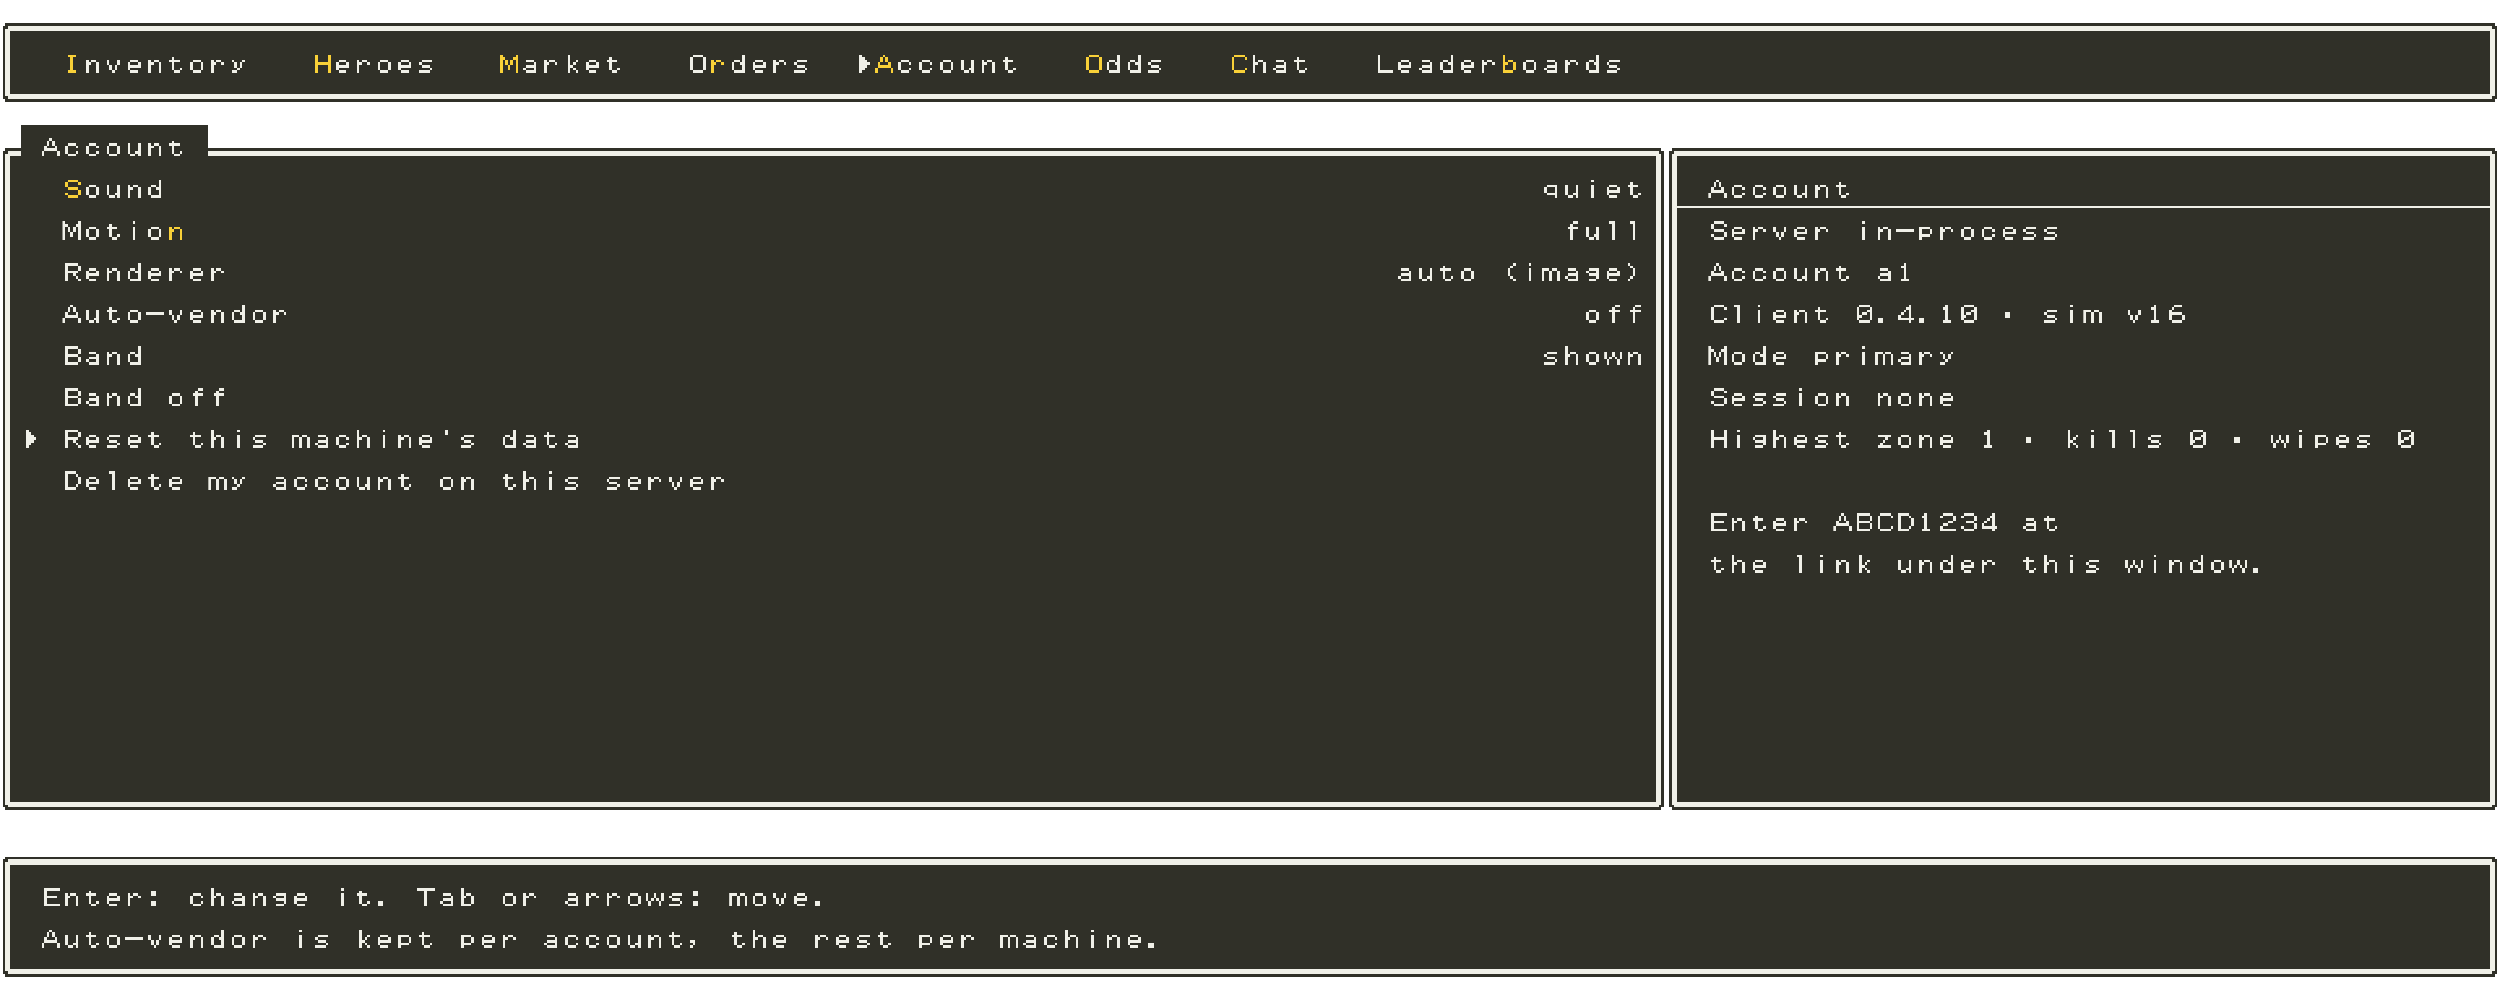
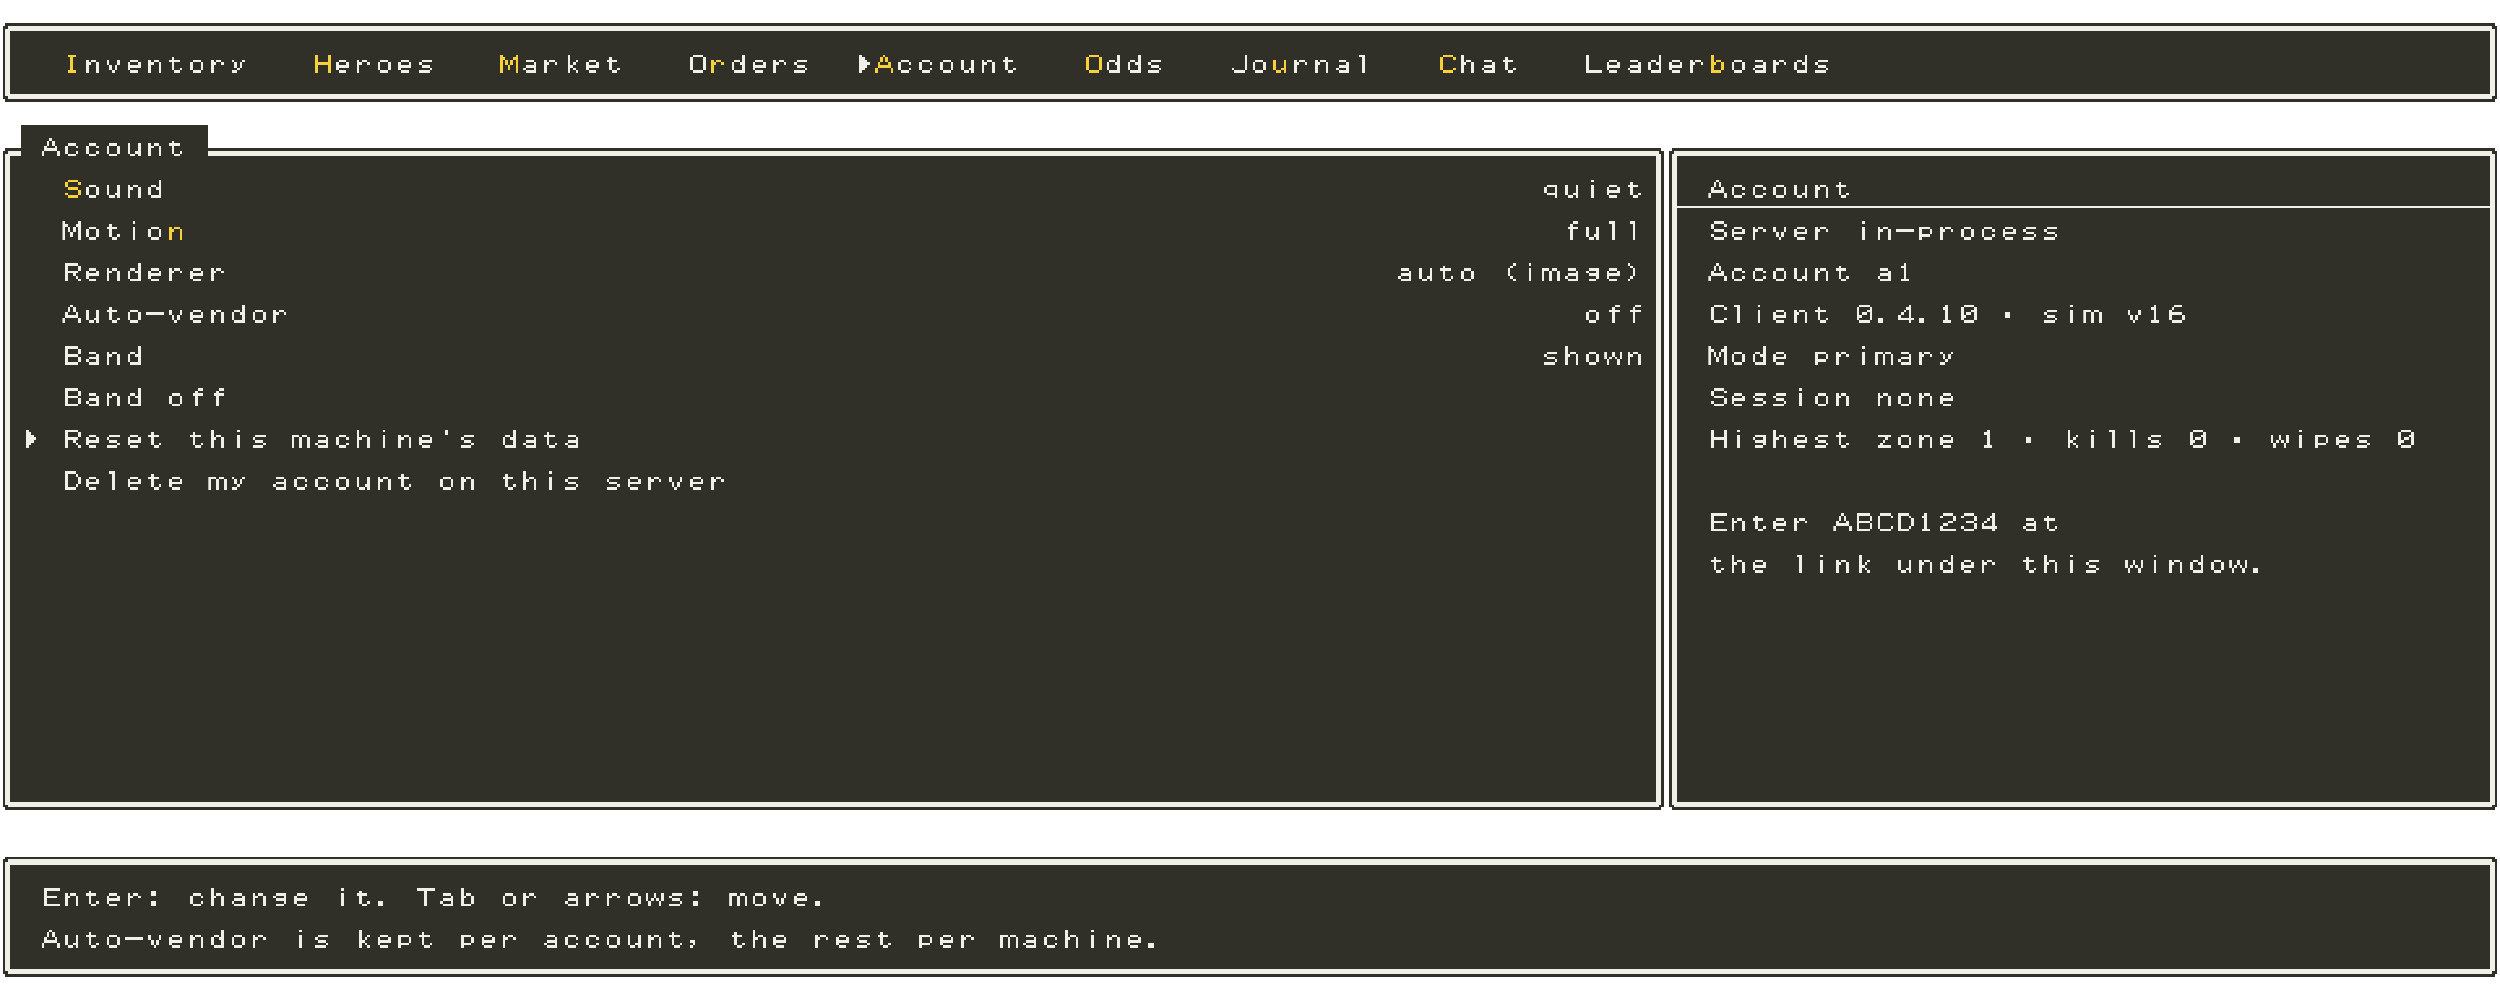
<svg xmlns="http://www.w3.org/2000/svg" viewBox="0 0 960 384" width="960" height="384" shape-rendering="crispEdges">
  <defs>
    <symbol id="g0">
      <path d="M2 5h3v1h-3zM3 6h1v1h-1zM3 7h1v1h-1zM3 8h1v1h-1zM3 9h1v1h-1zM3 10h1v1h-1zM2 11h3v1h-3z" />
    </symbol>
    <symbol id="g1">
      <path d="M1 7h1v1h-1zM3 7h2v1h-2zM1 8h2v1h-2zM5 8h1v1h-1zM1 9h1v1h-1zM5 9h1v1h-1zM1 10h1v1h-1zM5 10h1v1h-1zM1 11h1v1h-1zM5 11h1v1h-1z" />
    </symbol>
    <symbol id="g2">
      <path d="M1 7h1v1h-1zM5 7h1v1h-1zM1 8h1v1h-1zM5 8h1v1h-1zM2 9h1v1h-1zM4 9h1v1h-1zM2 10h1v1h-1zM4 10h1v1h-1zM3 11h1v1h-1z" />
    </symbol>
    <symbol id="g3">
      <path d="M2 7h3v1h-3zM1 8h1v1h-1zM5 8h1v1h-1zM1 9h5v1h-5zM1 10h1v1h-1zM2 11h3v1h-3z" />
    </symbol>
    <symbol id="g4">
      <path d="M2 6h1v1h-1zM1 7h4v1h-4zM2 8h1v1h-1zM2 9h1v1h-1zM2 10h1v1h-1zM5 10h1v1h-1zM3 11h2v1h-2z" />
    </symbol>
    <symbol id="g5">
      <path d="M2 7h3v1h-3zM1 8h1v1h-1zM5 8h1v1h-1zM1 9h1v1h-1zM5 9h1v1h-1zM1 10h1v1h-1zM5 10h1v1h-1zM2 11h3v1h-3z" />
    </symbol>
    <symbol id="g6">
      <path d="M1 7h1v1h-1zM3 7h2v1h-2zM1 8h2v1h-2zM5 8h1v1h-1zM1 9h1v1h-1zM1 10h1v1h-1zM1 11h1v1h-1z" />
    </symbol>
    <symbol id="g7">
      <path d="M1 7h1v1h-1zM5 7h1v1h-1zM2 8h1v1h-1zM4 8h1v1h-1zM2 9h1v1h-1zM4 9h1v1h-1zM3 10h1v1h-1zM1 11h2v1h-2z" />
    </symbol>
    <symbol id="g8">
      <path d="M1 5h1v1h-1zM6 5h1v1h-1zM1 6h1v1h-1zM6 6h1v1h-1zM1 7h1v1h-1zM6 7h1v1h-1zM1 8h6v1h-6zM1 9h1v1h-1zM6 9h1v1h-1zM1 10h1v1h-1zM6 10h1v1h-1zM1 11h1v1h-1zM6 11h1v1h-1z" />
    </symbol>
    <symbol id="g9">
      <path d="M2 7h4v1h-4zM1 8h1v1h-1zM2 9h3v1h-3zM5 10h1v1h-1zM1 11h4v1h-4z" />
    </symbol>
    <symbol id="g10">
      <path d="M0 5h1v1h-1zM6 5h1v1h-1zM0 6h2v1h-2zM5 6h2v1h-2zM0 7h1v1h-1zM2 7h1v1h-1zM4 7h1v1h-1zM6 7h1v1h-1zM0 8h1v1h-1zM2 8h1v1h-1zM4 8h1v1h-1zM6 8h1v1h-1zM0 9h1v1h-1zM3 9h1v1h-1zM6 9h1v1h-1zM0 10h1v1h-1zM3 10h1v1h-1zM6 10h1v1h-1zM0 11h1v1h-1zM6 11h1v1h-1z" />
    </symbol>
    <symbol id="g11">
      <path d="M2 7h3v1h-3zM5 8h1v1h-1zM2 9h4v1h-4zM1 10h1v1h-1zM5 10h1v1h-1zM2 11h4v1h-4z" />
    </symbol>
    <symbol id="g12">
      <path d="M2 5h1v1h-1zM2 6h1v1h-1zM2 7h1v1h-1zM5 7h1v1h-1zM2 8h1v1h-1zM4 8h1v1h-1zM2 9h2v1h-2zM2 10h1v1h-1zM4 10h1v1h-1zM2 11h1v1h-1zM5 11h1v1h-1z" />
    </symbol>
    <symbol id="g13">
      <path d="M2 5h4v1h-4zM1 6h1v1h-1zM6 6h1v1h-1zM1 7h1v1h-1zM6 7h1v1h-1zM1 8h1v1h-1zM6 8h1v1h-1zM1 9h1v1h-1zM6 9h1v1h-1zM1 10h1v1h-1zM6 10h1v1h-1zM2 11h4v1h-4z" />
    </symbol>
    <symbol id="g14">
      <path d="M5 5h1v1h-1zM5 6h1v1h-1zM2 7h2v1h-2zM5 7h1v1h-1zM1 8h1v1h-1zM4 8h2v1h-2zM1 9h1v1h-1zM5 9h1v1h-1zM1 10h1v1h-1zM5 10h1v1h-1zM2 11h4v1h-4z" />
    </symbol>
    <symbol id="g15">
      <path d="M2 5h1v1h-1zM2 6h2v1h-2zM2 7h3v1h-3zM2 8h4v1h-4zM2 9h3v1h-3zM2 10h2v1h-2zM2 11h1v1h-1z" />
    </symbol>
    <symbol id="g16">
      <path d="M3 5h1v1h-1zM2 6h1v1h-1zM4 6h1v1h-1zM2 7h1v1h-1zM4 7h1v1h-1zM1 8h1v1h-1zM5 8h1v1h-1zM1 9h5v1h-5zM0 10h1v1h-1zM6 10h1v1h-1zM0 11h1v1h-1zM6 11h1v1h-1z" />
    </symbol>
    <symbol id="g17">
      <path d="M2 7h3v1h-3zM1 8h1v1h-1zM5 8h1v1h-1zM1 9h1v1h-1zM1 10h1v1h-1zM5 10h1v1h-1zM2 11h3v1h-3z" />
    </symbol>
    <symbol id="g18">
      <path d="M1 7h1v1h-1zM5 7h1v1h-1zM1 8h1v1h-1zM5 8h1v1h-1zM1 9h1v1h-1zM5 9h1v1h-1zM1 10h1v1h-1zM4 10h2v1h-2zM2 11h2v1h-2zM5 11h1v1h-1z" />
    </symbol>
    <symbol id="g19">
+       <path d="M6 5h1v1h-1zM6 6h1v1h-1zM6 7h1v1h-1zM6 8h1v1h-1zM6 9h1v1h-1zM1 10h1v1h-1zM6 10h1v1h-1zM2 11h4v1h-4z" />
+     </symbol>
+     <symbol id="g20">
+       <path d="M2 5h2v1h-2zM3 6h1v1h-1zM3 7h1v1h-1zM3 8h1v1h-1zM3 9h1v1h-1zM3 10h1v1h-1zM3 11h1v1h-1z" />
+     </symbol>
+     <symbol id="g21">
      <path d="M2 5h4v1h-4zM1 6h1v1h-1zM6 6h1v1h-1zM1 7h1v1h-1zM1 8h1v1h-1zM1 9h1v1h-1zM1 10h1v1h-1zM6 10h1v1h-1zM2 11h4v1h-4z" />
    </symbol>
-     <symbol id="g20">
+     <symbol id="g22">
      <path d="M1 5h1v1h-1zM1 6h1v1h-1zM1 7h1v1h-1zM3 7h2v1h-2zM1 8h2v1h-2zM5 8h1v1h-1zM1 9h1v1h-1zM5 9h1v1h-1zM1 10h1v1h-1zM5 10h1v1h-1zM1 11h1v1h-1zM5 11h1v1h-1z" />
    </symbol>
-     <symbol id="g21">
+     <symbol id="g23">
      <path d="M1 5h1v1h-1zM1 6h1v1h-1zM1 7h1v1h-1zM1 8h1v1h-1zM1 9h1v1h-1zM1 10h1v1h-1zM1 11h6v1h-6z" />
    </symbol>
-     <symbol id="g22">
+     <symbol id="g24">
      <path d="M1 5h1v1h-1zM1 6h1v1h-1zM1 7h1v1h-1zM3 7h2v1h-2zM1 8h2v1h-2zM5 8h1v1h-1zM1 9h1v1h-1zM5 9h1v1h-1zM1 10h1v1h-1zM5 10h1v1h-1zM1 11h4v1h-4z" />
    </symbol>
-     <symbol id="g23">
+     <symbol id="g25">
      <path d="M2 5h4v1h-4zM1 6h1v1h-1zM6 6h1v1h-1zM1 7h1v1h-1zM2 8h4v1h-4zM6 9h1v1h-1zM1 10h1v1h-1zM6 10h1v1h-1zM2 11h4v1h-4z" />
    </symbol>
-     <symbol id="g24">
+     <symbol id="g26">
      <path d="M2 7h4v1h-4zM1 8h1v1h-1zM5 8h1v1h-1zM1 9h1v1h-1zM5 9h1v1h-1zM2 10h4v1h-4zM5 11h1v1h-1z" />
    </symbol>
-     <symbol id="g25">
+     <symbol id="g27">
      <path d="M3 5h1v1h-1zM3 7h1v1h-1zM3 8h1v1h-1zM3 9h1v1h-1zM3 10h1v1h-1zM3 11h1v1h-1z" />
    </symbol>
-     <symbol id="g26">
+     <symbol id="g28">
      <path d="M4 5h2v1h-2zM3 6h1v1h-1zM2 7h4v1h-4zM3 8h1v1h-1zM3 9h1v1h-1zM3 10h1v1h-1zM3 11h1v1h-1z" />
    </symbol>
-     <symbol id="g27">
-       <path d="M2 5h2v1h-2zM3 6h1v1h-1zM3 7h1v1h-1zM3 8h1v1h-1zM3 9h1v1h-1zM3 10h1v1h-1zM3 11h1v1h-1z" />
-     </symbol>
-     <symbol id="g28">
+     <symbol id="g29">
      <path d="M1 5h5v1h-5zM1 6h1v1h-1zM6 6h1v1h-1zM1 7h1v1h-1zM6 7h1v1h-1zM1 8h5v1h-5zM1 9h1v1h-1zM4 9h1v1h-1zM1 10h1v1h-1zM5 10h1v1h-1zM1 11h1v1h-1zM6 11h1v1h-1z" />
    </symbol>
-     <symbol id="g29">
+     <symbol id="g30">
      <path d="M5 5h1v1h-1zM4 6h1v1h-1zM3 7h1v1h-1zM3 8h1v1h-1zM3 9h1v1h-1zM4 10h1v1h-1zM5 11h1v1h-1z" />
    </symbol>
-     <symbol id="g30">
+     <symbol id="g31">
      <path d="M0 7h3v1h-3zM4 7h2v1h-2zM0 8h1v1h-1zM3 8h1v1h-1zM6 8h1v1h-1zM0 9h1v1h-1zM3 9h1v1h-1zM6 9h1v1h-1zM0 10h1v1h-1zM3 10h1v1h-1zM6 10h1v1h-1zM0 11h1v1h-1zM3 11h1v1h-1zM6 11h1v1h-1z" />
    </symbol>
-     <symbol id="g31">
+     <symbol id="g32">
      <path d="M2 7h4v1h-4zM1 8h1v1h-1zM5 8h1v1h-1zM2 9h4v1h-4zM5 10h1v1h-1zM2 11h3v1h-3z" />
    </symbol>
-     <symbol id="g32">
+     <symbol id="g33">
      <path d="M1 5h1v1h-1zM2 6h1v1h-1zM3 7h1v1h-1zM3 8h1v1h-1zM3 9h1v1h-1zM2 10h1v1h-1zM1 11h1v1h-1z" />
    </symbol>
-     <symbol id="g33">
+     <symbol id="g34">
      <path d="M0 8h7v1h-7z" />
    </symbol>
-     <symbol id="g34">
+     <symbol id="g35">
      <path d="M1 5h5v1h-5zM1 6h1v1h-1zM6 6h1v1h-1zM1 7h1v1h-1zM6 7h1v1h-1zM1 8h5v1h-5zM1 9h1v1h-1zM6 9h1v1h-1zM1 10h1v1h-1zM6 10h1v1h-1zM1 11h5v1h-5z" />
    </symbol>
-     <symbol id="g35">
+     <symbol id="g36">
      <path d="M0 7h1v1h-1zM3 7h1v1h-1zM6 7h1v1h-1zM0 8h1v1h-1zM3 8h1v1h-1zM6 8h1v1h-1zM0 9h1v1h-1zM2 9h1v1h-1zM4 9h1v1h-1zM6 9h1v1h-1zM1 10h1v1h-1zM5 10h1v1h-1zM1 11h1v1h-1zM5 11h1v1h-1z" />
    </symbol>
-     <symbol id="g36">
+     <symbol id="g37">
      <path d="M3 5h1v1h-1zM3 6h1v1h-1z" />
    </symbol>
-     <symbol id="g37">
+     <symbol id="g38">
      <path d="M1 5h4v1h-4zM1 6h1v1h-1zM5 6h1v1h-1zM1 7h1v1h-1zM6 7h1v1h-1zM1 8h1v1h-1zM6 8h1v1h-1zM1 9h1v1h-1zM6 9h1v1h-1zM1 10h1v1h-1zM5 10h1v1h-1zM1 11h4v1h-4z" />
    </symbol>
-     <symbol id="g38">
+     <symbol id="g39">
      <path d="M1 7h4v1h-4zM1 8h1v1h-1zM5 8h1v1h-1zM1 9h1v1h-1zM5 9h1v1h-1zM1 10h4v1h-4zM1 11h1v1h-1z" />
    </symbol>
-     <symbol id="g39">
+     <symbol id="g40">
      <path d="M3 5h1v1h-1zM2 6h2v1h-2zM3 7h1v1h-1zM3 8h1v1h-1zM3 9h1v1h-1zM3 10h1v1h-1zM2 11h3v1h-3z" />
    </symbol>
-     <symbol id="g40">
+     <symbol id="g41">
      <path d="M2 5h4v1h-4zM1 6h1v1h-1zM6 6h1v1h-1zM1 7h1v1h-1zM5 7h2v1h-2zM1 8h1v1h-1zM3 8h2v1h-2zM6 8h1v1h-1zM1 9h2v1h-2zM6 9h1v1h-1zM1 10h1v1h-1zM6 10h1v1h-1zM2 11h4v1h-4z" />
    </symbol>
-     <symbol id="g41">
+     <symbol id="g42">
      <path d="M1 10h2v1h-2zM1 11h2v1h-2z" />
    </symbol>
-     <symbol id="g42">
+     <symbol id="g43">
      <path d="M5 5h1v1h-1zM4 6h2v1h-2zM3 7h1v1h-1zM5 7h1v1h-1zM2 8h1v1h-1zM5 8h1v1h-1zM1 9h1v1h-1zM5 9h1v1h-1zM1 10h6v1h-6zM5 11h1v1h-1z" />
    </symbol>
-     <symbol id="g43">
+     <symbol id="g44">
      <path d="M2 8h2v1h-2zM2 9h2v1h-2z" />
    </symbol>
-     <symbol id="g44">
+     <symbol id="g45">
      <path d="M3 5h3v1h-3zM2 6h1v1h-1zM1 7h1v1h-1zM1 8h5v1h-5zM1 9h1v1h-1zM6 9h1v1h-1zM1 10h1v1h-1zM6 10h1v1h-1zM2 11h4v1h-4z" />
    </symbol>
-     <symbol id="g45">
+     <symbol id="g46">
      <path d="M1 7h5v1h-5zM4 8h1v1h-1zM3 9h1v1h-1zM2 10h1v1h-1zM1 11h5v1h-5z" />
    </symbol>
-     <symbol id="g46">
+     <symbol id="g47">
      <path d="M1 5h6v1h-6zM1 6h1v1h-1zM1 7h1v1h-1zM1 8h5v1h-5zM1 9h1v1h-1zM1 10h1v1h-1zM1 11h6v1h-6z" />
    </symbol>
-     <symbol id="g47">
+     <symbol id="g48">
      <path d="M2 5h4v1h-4zM1 6h1v1h-1zM6 6h1v1h-1zM6 7h1v1h-1zM4 8h2v1h-2zM2 9h2v1h-2zM1 10h1v1h-1zM1 11h6v1h-6z" />
    </symbol>
-     <symbol id="g48">
+     <symbol id="g49">
      <path d="M2 5h4v1h-4zM1 6h1v1h-1zM6 6h1v1h-1zM6 7h1v1h-1zM3 8h3v1h-3zM6 9h1v1h-1zM1 10h1v1h-1zM6 10h1v1h-1zM2 11h4v1h-4z" />
    </symbol>
-     <symbol id="g49">
+     <symbol id="g50">
      <path d="M2 6h2v1h-2zM2 7h2v1h-2zM2 10h2v1h-2zM2 11h2v1h-2z" />
    </symbol>
-     <symbol id="g50">
+     <symbol id="g51">
      <path d="M0 5h7v1h-7zM3 6h1v1h-1zM3 7h1v1h-1zM3 8h1v1h-1zM3 9h1v1h-1zM3 10h1v1h-1zM3 11h1v1h-1z" />
    </symbol>
-     <symbol id="g51">
+     <symbol id="g52">
      <path d="M1 9h2v1h-2zM2 10h1v1h-1zM1 11h1v1h-1z" />
    </symbol>
  </defs>
  <g id="w-tab">
    <path fill="#303028" d="M2 9H958V10H959V38H958V39H2V38H1V10H2Z" />
    <g fill="#f0f0e8">
      <rect x="3" y="10" width="954" height="1" />
      <rect x="2" y="11" width="956" height="1" />
      <rect x="2" y="36" width="956" height="1" />
      <rect x="3" y="37" width="954" height="1" />
      <rect x="2" y="12" width="2" height="24" />
      <rect x="956" y="12" width="2" height="24" />
    </g>
    <use href="#g15" x="328" y="16" fill="#f0f0e8" />
    <use href="#g0" x="24" y="16" fill="#f8d038" />
    <use href="#g1" x="32" y="16" fill="#f0f0e8" />
    <use href="#g2" x="40" y="16" fill="#f0f0e8" />
    <use href="#g3" x="48" y="16" fill="#f0f0e8" />
    <use href="#g1" x="56" y="16" fill="#f0f0e8" />
    <use href="#g4" x="64" y="16" fill="#f0f0e8" />
    <use href="#g5" x="72" y="16" fill="#f0f0e8" />
    <use href="#g6" x="80" y="16" fill="#f0f0e8" />
    <use href="#g7" x="88" y="16" fill="#f0f0e8" />
    <use href="#g8" x="120" y="16" fill="#f8d038" />
    <use href="#g3" x="128" y="16" fill="#f0f0e8" />
    <use href="#g6" x="136" y="16" fill="#f0f0e8" />
    <use href="#g5" x="144" y="16" fill="#f0f0e8" />
    <use href="#g3" x="152" y="16" fill="#f0f0e8" />
    <use href="#g9" x="160" y="16" fill="#f0f0e8" />
    <use href="#g10" x="192" y="16" fill="#f8d038" />
    <use href="#g11" x="200" y="16" fill="#f0f0e8" />
    <use href="#g6" x="208" y="16" fill="#f0f0e8" />
    <use href="#g12" x="216" y="16" fill="#f0f0e8" />
    <use href="#g3" x="224" y="16" fill="#f0f0e8" />
    <use href="#g4" x="232" y="16" fill="#f0f0e8" />
    <use href="#g13" x="264" y="16" fill="#f0f0e8" />
    <use href="#g6" x="272" y="16" fill="#f8d038" />
    <use href="#g14" x="280" y="16" fill="#f0f0e8" />
    <use href="#g3" x="288" y="16" fill="#f0f0e8" />
    <use href="#g6" x="296" y="16" fill="#f0f0e8" />
    <use href="#g9" x="304" y="16" fill="#f0f0e8" />
    <use href="#g16" x="336" y="16" fill="#f8d038" />
    <use href="#g17" x="344" y="16" fill="#f0f0e8" />
    <use href="#g17" x="352" y="16" fill="#f0f0e8" />
    <use href="#g5" x="360" y="16" fill="#f0f0e8" />
    <use href="#g18" x="368" y="16" fill="#f0f0e8" />
    <use href="#g1" x="376" y="16" fill="#f0f0e8" />
    <use href="#g4" x="384" y="16" fill="#f0f0e8" />
    <use href="#g13" x="416" y="16" fill="#f8d038" />
    <use href="#g14" x="424" y="16" fill="#f0f0e8" />
    <use href="#g14" x="432" y="16" fill="#f0f0e8" />
    <use href="#g9" x="440" y="16" fill="#f0f0e8" />
-     <use href="#g19" x="472" y="16" fill="#f8d038" />
-     <use href="#g20" x="480" y="16" fill="#f0f0e8" />
-     <use href="#g11" x="488" y="16" fill="#f0f0e8" />
-     <use href="#g4" x="496" y="16" fill="#f0f0e8" />
-     <use href="#g21" x="528" y="16" fill="#f0f0e8" />
-     <use href="#g3" x="536" y="16" fill="#f0f0e8" />
-     <use href="#g11" x="544" y="16" fill="#f0f0e8" />
-     <use href="#g14" x="552" y="16" fill="#f0f0e8" />
-     <use href="#g3" x="560" y="16" fill="#f0f0e8" />
-     <use href="#g6" x="568" y="16" fill="#f0f0e8" />
-     <use href="#g22" x="576" y="16" fill="#f8d038" />
-     <use href="#g5" x="584" y="16" fill="#f0f0e8" />
-     <use href="#g11" x="592" y="16" fill="#f0f0e8" />
-     <use href="#g6" x="600" y="16" fill="#f0f0e8" />
-     <use href="#g14" x="608" y="16" fill="#f0f0e8" />
-     <use href="#g9" x="616" y="16" fill="#f0f0e8" />
+     <use href="#g19" x="472" y="16" fill="#f0f0e8" />
+     <use href="#g5" x="480" y="16" fill="#f0f0e8" />
+     <use href="#g18" x="488" y="16" fill="#f8d038" />
+     <use href="#g6" x="496" y="16" fill="#f0f0e8" />
+     <use href="#g1" x="504" y="16" fill="#f0f0e8" />
+     <use href="#g11" x="512" y="16" fill="#f0f0e8" />
+     <use href="#g20" x="520" y="16" fill="#f0f0e8" />
+     <use href="#g21" x="552" y="16" fill="#f8d038" />
+     <use href="#g22" x="560" y="16" fill="#f0f0e8" />
+     <use href="#g11" x="568" y="16" fill="#f0f0e8" />
+     <use href="#g4" x="576" y="16" fill="#f0f0e8" />
+     <use href="#g23" x="608" y="16" fill="#f0f0e8" />
+     <use href="#g3" x="616" y="16" fill="#f0f0e8" />
+     <use href="#g11" x="624" y="16" fill="#f0f0e8" />
+     <use href="#g14" x="632" y="16" fill="#f0f0e8" />
+     <use href="#g3" x="640" y="16" fill="#f0f0e8" />
+     <use href="#g6" x="648" y="16" fill="#f0f0e8" />
+     <use href="#g24" x="656" y="16" fill="#f8d038" />
+     <use href="#g5" x="664" y="16" fill="#f0f0e8" />
+     <use href="#g11" x="672" y="16" fill="#f0f0e8" />
+     <use href="#g6" x="680" y="16" fill="#f0f0e8" />
+     <use href="#g14" x="688" y="16" fill="#f0f0e8" />
+     <use href="#g9" x="696" y="16" fill="#f0f0e8" />
  </g>
  <g id="w-list" transform="translate(0 48)">
    <path fill="#303028" d="M2 9H638V10H639V262H638V263H2V262H1V10H2Z" />
    <g fill="#f0f0e8">
      <rect x="3" y="10" width="634" height="1" />
      <rect x="2" y="11" width="636" height="1" />
      <rect x="2" y="260" width="636" height="1" />
      <rect x="3" y="261" width="634" height="1" />
      <rect x="2" y="12" width="2" height="248" />
      <rect x="636" y="12" width="2" height="248" />
    </g>
    <rect x="8" y="0" width="72" height="16" fill="#303028" />
    <use href="#g16" x="16" y="0" fill="#f0f0e8" />
    <use href="#g17" x="24" y="0" fill="#f0f0e8" />
    <use href="#g17" x="32" y="0" fill="#f0f0e8" />
    <use href="#g5" x="40" y="0" fill="#f0f0e8" />
    <use href="#g18" x="48" y="0" fill="#f0f0e8" />
    <use href="#g1" x="56" y="0" fill="#f0f0e8" />
    <use href="#g4" x="64" y="0" fill="#f0f0e8" />
-     <use href="#g23" x="24" y="16" fill="#f8d038" />
+     <use href="#g25" x="24" y="16" fill="#f8d038" />
    <use href="#g5" x="32" y="16" fill="#f0f0e8" />
    <use href="#g18" x="40" y="16" fill="#f0f0e8" />
    <use href="#g1" x="48" y="16" fill="#f0f0e8" />
    <use href="#g14" x="56" y="16" fill="#f0f0e8" />
-     <use href="#g24" x="592" y="16" fill="#f0f0e8" />
+     <use href="#g26" x="592" y="16" fill="#f0f0e8" />
    <use href="#g18" x="600" y="16" fill="#f0f0e8" />
-     <use href="#g25" x="608" y="16" fill="#f0f0e8" />
+     <use href="#g27" x="608" y="16" fill="#f0f0e8" />
    <use href="#g3" x="616" y="16" fill="#f0f0e8" />
    <use href="#g4" x="624" y="16" fill="#f0f0e8" />
    <use href="#g10" x="24" y="32" fill="#f0f0e8" />
    <use href="#g5" x="32" y="32" fill="#f0f0e8" />
    <use href="#g4" x="40" y="32" fill="#f0f0e8" />
-     <use href="#g25" x="48" y="32" fill="#f0f0e8" />
+     <use href="#g27" x="48" y="32" fill="#f0f0e8" />
    <use href="#g5" x="56" y="32" fill="#f0f0e8" />
    <use href="#g1" x="64" y="32" fill="#f8d038" />
-     <use href="#g26" x="600" y="32" fill="#f0f0e8" />
+     <use href="#g28" x="600" y="32" fill="#f0f0e8" />
    <use href="#g18" x="608" y="32" fill="#f0f0e8" />
-     <use href="#g27" x="616" y="32" fill="#f0f0e8" />
-     <use href="#g27" x="624" y="32" fill="#f0f0e8" />
-     <use href="#g28" x="24" y="48" fill="#f0f0e8" />
+     <use href="#g20" x="616" y="32" fill="#f0f0e8" />
+     <use href="#g20" x="624" y="32" fill="#f0f0e8" />
+     <use href="#g29" x="24" y="48" fill="#f0f0e8" />
    <use href="#g3" x="32" y="48" fill="#f0f0e8" />
    <use href="#g1" x="40" y="48" fill="#f0f0e8" />
    <use href="#g14" x="48" y="48" fill="#f0f0e8" />
    <use href="#g3" x="56" y="48" fill="#f0f0e8" />
    <use href="#g6" x="64" y="48" fill="#f0f0e8" />
    <use href="#g3" x="72" y="48" fill="#f0f0e8" />
    <use href="#g6" x="80" y="48" fill="#f0f0e8" />
    <use href="#g11" x="536" y="48" fill="#f0f0e8" />
    <use href="#g18" x="544" y="48" fill="#f0f0e8" />
    <use href="#g4" x="552" y="48" fill="#f0f0e8" />
    <use href="#g5" x="560" y="48" fill="#f0f0e8" />
-     <use href="#g29" x="576" y="48" fill="#f0f0e8" />
-     <use href="#g25" x="584" y="48" fill="#f0f0e8" />
-     <use href="#g30" x="592" y="48" fill="#f0f0e8" />
+     <use href="#g30" x="576" y="48" fill="#f0f0e8" />
+     <use href="#g27" x="584" y="48" fill="#f0f0e8" />
+     <use href="#g31" x="592" y="48" fill="#f0f0e8" />
    <use href="#g11" x="600" y="48" fill="#f0f0e8" />
-     <use href="#g31" x="608" y="48" fill="#f0f0e8" />
+     <use href="#g32" x="608" y="48" fill="#f0f0e8" />
    <use href="#g3" x="616" y="48" fill="#f0f0e8" />
-     <use href="#g32" x="624" y="48" fill="#f0f0e8" />
+     <use href="#g33" x="624" y="48" fill="#f0f0e8" />
    <use href="#g16" x="24" y="64" fill="#f0f0e8" />
    <use href="#g18" x="32" y="64" fill="#f0f0e8" />
    <use href="#g4" x="40" y="64" fill="#f0f0e8" />
    <use href="#g5" x="48" y="64" fill="#f0f0e8" />
-     <use href="#g33" x="56" y="64" fill="#f0f0e8" />
+     <use href="#g34" x="56" y="64" fill="#f0f0e8" />
    <use href="#g2" x="64" y="64" fill="#f0f0e8" />
    <use href="#g3" x="72" y="64" fill="#f0f0e8" />
    <use href="#g1" x="80" y="64" fill="#f0f0e8" />
    <use href="#g14" x="88" y="64" fill="#f0f0e8" />
    <use href="#g5" x="96" y="64" fill="#f0f0e8" />
    <use href="#g6" x="104" y="64" fill="#f0f0e8" />
    <use href="#g5" x="608" y="64" fill="#f0f0e8" />
-     <use href="#g26" x="616" y="64" fill="#f0f0e8" />
-     <use href="#g26" x="624" y="64" fill="#f0f0e8" />
-     <use href="#g34" x="24" y="80" fill="#f0f0e8" />
+     <use href="#g28" x="616" y="64" fill="#f0f0e8" />
+     <use href="#g28" x="624" y="64" fill="#f0f0e8" />
+     <use href="#g35" x="24" y="80" fill="#f0f0e8" />
    <use href="#g11" x="32" y="80" fill="#f0f0e8" />
    <use href="#g1" x="40" y="80" fill="#f0f0e8" />
    <use href="#g14" x="48" y="80" fill="#f0f0e8" />
    <use href="#g9" x="592" y="80" fill="#f0f0e8" />
-     <use href="#g20" x="600" y="80" fill="#f0f0e8" />
+     <use href="#g22" x="600" y="80" fill="#f0f0e8" />
    <use href="#g5" x="608" y="80" fill="#f0f0e8" />
-     <use href="#g35" x="616" y="80" fill="#f0f0e8" />
+     <use href="#g36" x="616" y="80" fill="#f0f0e8" />
    <use href="#g1" x="624" y="80" fill="#f0f0e8" />
-     <use href="#g34" x="24" y="96" fill="#f0f0e8" />
+     <use href="#g35" x="24" y="96" fill="#f0f0e8" />
    <use href="#g11" x="32" y="96" fill="#f0f0e8" />
    <use href="#g1" x="40" y="96" fill="#f0f0e8" />
    <use href="#g14" x="48" y="96" fill="#f0f0e8" />
    <use href="#g5" x="64" y="96" fill="#f0f0e8" />
-     <use href="#g26" x="72" y="96" fill="#f0f0e8" />
-     <use href="#g26" x="80" y="96" fill="#f0f0e8" />
+     <use href="#g28" x="72" y="96" fill="#f0f0e8" />
+     <use href="#g28" x="80" y="96" fill="#f0f0e8" />
    <use href="#g15" x="8" y="112" fill="#f0f0e8" />
-     <use href="#g28" x="24" y="112" fill="#f0f0e8" />
+     <use href="#g29" x="24" y="112" fill="#f0f0e8" />
    <use href="#g3" x="32" y="112" fill="#f0f0e8" />
    <use href="#g9" x="40" y="112" fill="#f0f0e8" />
    <use href="#g3" x="48" y="112" fill="#f0f0e8" />
    <use href="#g4" x="56" y="112" fill="#f0f0e8" />
    <use href="#g4" x="72" y="112" fill="#f0f0e8" />
-     <use href="#g20" x="80" y="112" fill="#f0f0e8" />
-     <use href="#g25" x="88" y="112" fill="#f0f0e8" />
+     <use href="#g22" x="80" y="112" fill="#f0f0e8" />
+     <use href="#g27" x="88" y="112" fill="#f0f0e8" />
    <use href="#g9" x="96" y="112" fill="#f0f0e8" />
-     <use href="#g30" x="112" y="112" fill="#f0f0e8" />
+     <use href="#g31" x="112" y="112" fill="#f0f0e8" />
    <use href="#g11" x="120" y="112" fill="#f0f0e8" />
    <use href="#g17" x="128" y="112" fill="#f0f0e8" />
-     <use href="#g20" x="136" y="112" fill="#f0f0e8" />
-     <use href="#g25" x="144" y="112" fill="#f0f0e8" />
+     <use href="#g22" x="136" y="112" fill="#f0f0e8" />
+     <use href="#g27" x="144" y="112" fill="#f0f0e8" />
    <use href="#g1" x="152" y="112" fill="#f0f0e8" />
    <use href="#g3" x="160" y="112" fill="#f0f0e8" />
-     <use href="#g36" x="168" y="112" fill="#f0f0e8" />
+     <use href="#g37" x="168" y="112" fill="#f0f0e8" />
    <use href="#g9" x="176" y="112" fill="#f0f0e8" />
    <use href="#g14" x="192" y="112" fill="#f0f0e8" />
    <use href="#g11" x="200" y="112" fill="#f0f0e8" />
    <use href="#g4" x="208" y="112" fill="#f0f0e8" />
    <use href="#g11" x="216" y="112" fill="#f0f0e8" />
-     <use href="#g37" x="24" y="128" fill="#f0f0e8" />
+     <use href="#g38" x="24" y="128" fill="#f0f0e8" />
    <use href="#g3" x="32" y="128" fill="#f0f0e8" />
-     <use href="#g27" x="40" y="128" fill="#f0f0e8" />
+     <use href="#g20" x="40" y="128" fill="#f0f0e8" />
    <use href="#g3" x="48" y="128" fill="#f0f0e8" />
    <use href="#g4" x="56" y="128" fill="#f0f0e8" />
    <use href="#g3" x="64" y="128" fill="#f0f0e8" />
-     <use href="#g30" x="80" y="128" fill="#f0f0e8" />
+     <use href="#g31" x="80" y="128" fill="#f0f0e8" />
    <use href="#g7" x="88" y="128" fill="#f0f0e8" />
    <use href="#g11" x="104" y="128" fill="#f0f0e8" />
    <use href="#g17" x="112" y="128" fill="#f0f0e8" />
    <use href="#g17" x="120" y="128" fill="#f0f0e8" />
    <use href="#g5" x="128" y="128" fill="#f0f0e8" />
    <use href="#g18" x="136" y="128" fill="#f0f0e8" />
    <use href="#g1" x="144" y="128" fill="#f0f0e8" />
    <use href="#g4" x="152" y="128" fill="#f0f0e8" />
    <use href="#g5" x="168" y="128" fill="#f0f0e8" />
    <use href="#g1" x="176" y="128" fill="#f0f0e8" />
    <use href="#g4" x="192" y="128" fill="#f0f0e8" />
-     <use href="#g20" x="200" y="128" fill="#f0f0e8" />
-     <use href="#g25" x="208" y="128" fill="#f0f0e8" />
+     <use href="#g22" x="200" y="128" fill="#f0f0e8" />
+     <use href="#g27" x="208" y="128" fill="#f0f0e8" />
    <use href="#g9" x="216" y="128" fill="#f0f0e8" />
    <use href="#g9" x="232" y="128" fill="#f0f0e8" />
    <use href="#g3" x="240" y="128" fill="#f0f0e8" />
    <use href="#g6" x="248" y="128" fill="#f0f0e8" />
    <use href="#g2" x="256" y="128" fill="#f0f0e8" />
    <use href="#g3" x="264" y="128" fill="#f0f0e8" />
    <use href="#g6" x="272" y="128" fill="#f0f0e8" />
  </g>
  <g id="w-detail" transform="translate(0 48)">
    <path fill="#303028" d="M642 9H958V10H959V262H958V263H642V262H641V10H642Z" />
    <g fill="#f0f0e8">
      <rect x="643" y="10" width="314" height="1" />
      <rect x="642" y="11" width="316" height="1" />
      <rect x="642" y="260" width="316" height="1" />
      <rect x="643" y="261" width="314" height="1" />
      <rect x="642" y="12" width="2" height="248" />
      <rect x="956" y="12" width="2" height="248" />
    </g>
    <use href="#g16" x="656" y="16" fill="#f0f0e8" />
    <use href="#g17" x="664" y="16" fill="#f0f0e8" />
    <use href="#g17" x="672" y="16" fill="#f0f0e8" />
    <use href="#g5" x="680" y="16" fill="#f0f0e8" />
    <use href="#g18" x="688" y="16" fill="#f0f0e8" />
    <use href="#g1" x="696" y="16" fill="#f0f0e8" />
    <use href="#g4" x="704" y="16" fill="#f0f0e8" />
    <rect x="642" y="31" width="316" height="1" fill="#f0f0e8" />
-     <use href="#g23" x="656" y="32" fill="#f0f0e8" />
+     <use href="#g25" x="656" y="32" fill="#f0f0e8" />
    <use href="#g3" x="664" y="32" fill="#f0f0e8" />
    <use href="#g6" x="672" y="32" fill="#f0f0e8" />
    <use href="#g2" x="680" y="32" fill="#f0f0e8" />
    <use href="#g3" x="688" y="32" fill="#f0f0e8" />
    <use href="#g6" x="696" y="32" fill="#f0f0e8" />
-     <use href="#g25" x="712" y="32" fill="#f0f0e8" />
+     <use href="#g27" x="712" y="32" fill="#f0f0e8" />
    <use href="#g1" x="720" y="32" fill="#f0f0e8" />
-     <use href="#g33" x="728" y="32" fill="#f0f0e8" />
-     <use href="#g38" x="736" y="32" fill="#f0f0e8" />
+     <use href="#g34" x="728" y="32" fill="#f0f0e8" />
+     <use href="#g39" x="736" y="32" fill="#f0f0e8" />
    <use href="#g6" x="744" y="32" fill="#f0f0e8" />
    <use href="#g5" x="752" y="32" fill="#f0f0e8" />
    <use href="#g17" x="760" y="32" fill="#f0f0e8" />
    <use href="#g3" x="768" y="32" fill="#f0f0e8" />
    <use href="#g9" x="776" y="32" fill="#f0f0e8" />
    <use href="#g9" x="784" y="32" fill="#f0f0e8" />
    <use href="#g16" x="656" y="48" fill="#f0f0e8" />
    <use href="#g17" x="664" y="48" fill="#f0f0e8" />
    <use href="#g17" x="672" y="48" fill="#f0f0e8" />
    <use href="#g5" x="680" y="48" fill="#f0f0e8" />
    <use href="#g18" x="688" y="48" fill="#f0f0e8" />
    <use href="#g1" x="696" y="48" fill="#f0f0e8" />
    <use href="#g4" x="704" y="48" fill="#f0f0e8" />
    <use href="#g11" x="720" y="48" fill="#f0f0e8" />
-     <use href="#g39" x="728" y="48" fill="#f0f0e8" />
-     <use href="#g19" x="656" y="64" fill="#f0f0e8" />
-     <use href="#g27" x="664" y="64" fill="#f0f0e8" />
-     <use href="#g25" x="672" y="64" fill="#f0f0e8" />
+     <use href="#g40" x="728" y="48" fill="#f0f0e8" />
+     <use href="#g21" x="656" y="64" fill="#f0f0e8" />
+     <use href="#g20" x="664" y="64" fill="#f0f0e8" />
+     <use href="#g27" x="672" y="64" fill="#f0f0e8" />
    <use href="#g3" x="680" y="64" fill="#f0f0e8" />
    <use href="#g1" x="688" y="64" fill="#f0f0e8" />
    <use href="#g4" x="696" y="64" fill="#f0f0e8" />
-     <use href="#g40" x="712" y="64" fill="#f0f0e8" />
-     <use href="#g41" x="720" y="64" fill="#f0f0e8" />
-     <use href="#g42" x="728" y="64" fill="#f0f0e8" />
-     <use href="#g41" x="736" y="64" fill="#f0f0e8" />
-     <use href="#g39" x="744" y="64" fill="#f0f0e8" />
-     <use href="#g40" x="752" y="64" fill="#f0f0e8" />
-     <use href="#g43" x="768" y="64" fill="#f0f0e8" />
+     <use href="#g41" x="712" y="64" fill="#f0f0e8" />
+     <use href="#g42" x="720" y="64" fill="#f0f0e8" />
+     <use href="#g43" x="728" y="64" fill="#f0f0e8" />
+     <use href="#g42" x="736" y="64" fill="#f0f0e8" />
+     <use href="#g40" x="744" y="64" fill="#f0f0e8" />
+     <use href="#g41" x="752" y="64" fill="#f0f0e8" />
+     <use href="#g44" x="768" y="64" fill="#f0f0e8" />
    <use href="#g9" x="784" y="64" fill="#f0f0e8" />
-     <use href="#g25" x="792" y="64" fill="#f0f0e8" />
-     <use href="#g30" x="800" y="64" fill="#f0f0e8" />
+     <use href="#g27" x="792" y="64" fill="#f0f0e8" />
+     <use href="#g31" x="800" y="64" fill="#f0f0e8" />
    <use href="#g2" x="816" y="64" fill="#f0f0e8" />
-     <use href="#g39" x="824" y="64" fill="#f0f0e8" />
-     <use href="#g44" x="832" y="64" fill="#f0f0e8" />
+     <use href="#g40" x="824" y="64" fill="#f0f0e8" />
+     <use href="#g45" x="832" y="64" fill="#f0f0e8" />
    <use href="#g10" x="656" y="80" fill="#f0f0e8" />
    <use href="#g5" x="664" y="80" fill="#f0f0e8" />
    <use href="#g14" x="672" y="80" fill="#f0f0e8" />
    <use href="#g3" x="680" y="80" fill="#f0f0e8" />
-     <use href="#g38" x="696" y="80" fill="#f0f0e8" />
+     <use href="#g39" x="696" y="80" fill="#f0f0e8" />
    <use href="#g6" x="704" y="80" fill="#f0f0e8" />
-     <use href="#g25" x="712" y="80" fill="#f0f0e8" />
-     <use href="#g30" x="720" y="80" fill="#f0f0e8" />
+     <use href="#g27" x="712" y="80" fill="#f0f0e8" />
+     <use href="#g31" x="720" y="80" fill="#f0f0e8" />
    <use href="#g11" x="728" y="80" fill="#f0f0e8" />
    <use href="#g6" x="736" y="80" fill="#f0f0e8" />
    <use href="#g7" x="744" y="80" fill="#f0f0e8" />
-     <use href="#g23" x="656" y="96" fill="#f0f0e8" />
+     <use href="#g25" x="656" y="96" fill="#f0f0e8" />
    <use href="#g3" x="664" y="96" fill="#f0f0e8" />
    <use href="#g9" x="672" y="96" fill="#f0f0e8" />
    <use href="#g9" x="680" y="96" fill="#f0f0e8" />
-     <use href="#g25" x="688" y="96" fill="#f0f0e8" />
+     <use href="#g27" x="688" y="96" fill="#f0f0e8" />
    <use href="#g5" x="696" y="96" fill="#f0f0e8" />
    <use href="#g1" x="704" y="96" fill="#f0f0e8" />
    <use href="#g1" x="720" y="96" fill="#f0f0e8" />
    <use href="#g5" x="728" y="96" fill="#f0f0e8" />
    <use href="#g1" x="736" y="96" fill="#f0f0e8" />
    <use href="#g3" x="744" y="96" fill="#f0f0e8" />
    <use href="#g8" x="656" y="112" fill="#f0f0e8" />
-     <use href="#g25" x="664" y="112" fill="#f0f0e8" />
-     <use href="#g31" x="672" y="112" fill="#f0f0e8" />
-     <use href="#g20" x="680" y="112" fill="#f0f0e8" />
+     <use href="#g27" x="664" y="112" fill="#f0f0e8" />
+     <use href="#g32" x="672" y="112" fill="#f0f0e8" />
+     <use href="#g22" x="680" y="112" fill="#f0f0e8" />
    <use href="#g3" x="688" y="112" fill="#f0f0e8" />
    <use href="#g9" x="696" y="112" fill="#f0f0e8" />
    <use href="#g4" x="704" y="112" fill="#f0f0e8" />
-     <use href="#g45" x="720" y="112" fill="#f0f0e8" />
+     <use href="#g46" x="720" y="112" fill="#f0f0e8" />
    <use href="#g5" x="728" y="112" fill="#f0f0e8" />
    <use href="#g1" x="736" y="112" fill="#f0f0e8" />
    <use href="#g3" x="744" y="112" fill="#f0f0e8" />
-     <use href="#g39" x="760" y="112" fill="#f0f0e8" />
-     <use href="#g43" x="776" y="112" fill="#f0f0e8" />
+     <use href="#g40" x="760" y="112" fill="#f0f0e8" />
+     <use href="#g44" x="776" y="112" fill="#f0f0e8" />
    <use href="#g12" x="792" y="112" fill="#f0f0e8" />
-     <use href="#g25" x="800" y="112" fill="#f0f0e8" />
-     <use href="#g27" x="808" y="112" fill="#f0f0e8" />
-     <use href="#g27" x="816" y="112" fill="#f0f0e8" />
+     <use href="#g27" x="800" y="112" fill="#f0f0e8" />
+     <use href="#g20" x="808" y="112" fill="#f0f0e8" />
+     <use href="#g20" x="816" y="112" fill="#f0f0e8" />
    <use href="#g9" x="824" y="112" fill="#f0f0e8" />
-     <use href="#g40" x="840" y="112" fill="#f0f0e8" />
-     <use href="#g43" x="856" y="112" fill="#f0f0e8" />
-     <use href="#g35" x="872" y="112" fill="#f0f0e8" />
-     <use href="#g25" x="880" y="112" fill="#f0f0e8" />
-     <use href="#g38" x="888" y="112" fill="#f0f0e8" />
+     <use href="#g41" x="840" y="112" fill="#f0f0e8" />
+     <use href="#g44" x="856" y="112" fill="#f0f0e8" />
+     <use href="#g36" x="872" y="112" fill="#f0f0e8" />
+     <use href="#g27" x="880" y="112" fill="#f0f0e8" />
+     <use href="#g39" x="888" y="112" fill="#f0f0e8" />
    <use href="#g3" x="896" y="112" fill="#f0f0e8" />
    <use href="#g9" x="904" y="112" fill="#f0f0e8" />
-     <use href="#g40" x="920" y="112" fill="#f0f0e8" />
-     <use href="#g46" x="656" y="144" fill="#f0f0e8" />
+     <use href="#g41" x="920" y="112" fill="#f0f0e8" />
+     <use href="#g47" x="656" y="144" fill="#f0f0e8" />
    <use href="#g1" x="664" y="144" fill="#f0f0e8" />
    <use href="#g4" x="672" y="144" fill="#f0f0e8" />
    <use href="#g3" x="680" y="144" fill="#f0f0e8" />
    <use href="#g6" x="688" y="144" fill="#f0f0e8" />
    <use href="#g16" x="704" y="144" fill="#f0f0e8" />
-     <use href="#g34" x="712" y="144" fill="#f0f0e8" />
-     <use href="#g19" x="720" y="144" fill="#f0f0e8" />
-     <use href="#g37" x="728" y="144" fill="#f0f0e8" />
-     <use href="#g39" x="736" y="144" fill="#f0f0e8" />
-     <use href="#g47" x="744" y="144" fill="#f0f0e8" />
-     <use href="#g48" x="752" y="144" fill="#f0f0e8" />
-     <use href="#g42" x="760" y="144" fill="#f0f0e8" />
+     <use href="#g35" x="712" y="144" fill="#f0f0e8" />
+     <use href="#g21" x="720" y="144" fill="#f0f0e8" />
+     <use href="#g38" x="728" y="144" fill="#f0f0e8" />
+     <use href="#g40" x="736" y="144" fill="#f0f0e8" />
+     <use href="#g48" x="744" y="144" fill="#f0f0e8" />
+     <use href="#g49" x="752" y="144" fill="#f0f0e8" />
+     <use href="#g43" x="760" y="144" fill="#f0f0e8" />
    <use href="#g11" x="776" y="144" fill="#f0f0e8" />
    <use href="#g4" x="784" y="144" fill="#f0f0e8" />
    <use href="#g4" x="656" y="160" fill="#f0f0e8" />
-     <use href="#g20" x="664" y="160" fill="#f0f0e8" />
+     <use href="#g22" x="664" y="160" fill="#f0f0e8" />
    <use href="#g3" x="672" y="160" fill="#f0f0e8" />
-     <use href="#g27" x="688" y="160" fill="#f0f0e8" />
-     <use href="#g25" x="696" y="160" fill="#f0f0e8" />
+     <use href="#g20" x="688" y="160" fill="#f0f0e8" />
+     <use href="#g27" x="696" y="160" fill="#f0f0e8" />
    <use href="#g1" x="704" y="160" fill="#f0f0e8" />
    <use href="#g12" x="712" y="160" fill="#f0f0e8" />
    <use href="#g18" x="728" y="160" fill="#f0f0e8" />
    <use href="#g1" x="736" y="160" fill="#f0f0e8" />
    <use href="#g14" x="744" y="160" fill="#f0f0e8" />
    <use href="#g3" x="752" y="160" fill="#f0f0e8" />
    <use href="#g6" x="760" y="160" fill="#f0f0e8" />
    <use href="#g4" x="776" y="160" fill="#f0f0e8" />
-     <use href="#g20" x="784" y="160" fill="#f0f0e8" />
-     <use href="#g25" x="792" y="160" fill="#f0f0e8" />
+     <use href="#g22" x="784" y="160" fill="#f0f0e8" />
+     <use href="#g27" x="792" y="160" fill="#f0f0e8" />
    <use href="#g9" x="800" y="160" fill="#f0f0e8" />
-     <use href="#g35" x="816" y="160" fill="#f0f0e8" />
-     <use href="#g25" x="824" y="160" fill="#f0f0e8" />
+     <use href="#g36" x="816" y="160" fill="#f0f0e8" />
+     <use href="#g27" x="824" y="160" fill="#f0f0e8" />
    <use href="#g1" x="832" y="160" fill="#f0f0e8" />
    <use href="#g14" x="840" y="160" fill="#f0f0e8" />
    <use href="#g5" x="848" y="160" fill="#f0f0e8" />
-     <use href="#g35" x="856" y="160" fill="#f0f0e8" />
-     <use href="#g41" x="864" y="160" fill="#f0f0e8" />
+     <use href="#g36" x="856" y="160" fill="#f0f0e8" />
+     <use href="#g42" x="864" y="160" fill="#f0f0e8" />
  </g>
  <g id="w-message" transform="translate(0 320)">
    <path fill="#303028" d="M2 9H958V10H959V54H958V55H2V54H1V10H2Z" />
    <g fill="#f0f0e8">
      <rect x="3" y="10" width="954" height="1" />
      <rect x="2" y="11" width="956" height="1" />
      <rect x="2" y="52" width="956" height="1" />
      <rect x="3" y="53" width="954" height="1" />
      <rect x="2" y="12" width="2" height="40" />
      <rect x="956" y="12" width="2" height="40" />
    </g>
-     <use href="#g46" x="16" y="16" fill="#f0f0e8" />
+     <use href="#g47" x="16" y="16" fill="#f0f0e8" />
    <use href="#g1" x="24" y="16" fill="#f0f0e8" />
    <use href="#g4" x="32" y="16" fill="#f0f0e8" />
    <use href="#g3" x="40" y="16" fill="#f0f0e8" />
    <use href="#g6" x="48" y="16" fill="#f0f0e8" />
-     <use href="#g49" x="56" y="16" fill="#f0f0e8" />
+     <use href="#g50" x="56" y="16" fill="#f0f0e8" />
    <use href="#g17" x="72" y="16" fill="#f0f0e8" />
-     <use href="#g20" x="80" y="16" fill="#f0f0e8" />
+     <use href="#g22" x="80" y="16" fill="#f0f0e8" />
    <use href="#g11" x="88" y="16" fill="#f0f0e8" />
    <use href="#g1" x="96" y="16" fill="#f0f0e8" />
-     <use href="#g31" x="104" y="16" fill="#f0f0e8" />
+     <use href="#g32" x="104" y="16" fill="#f0f0e8" />
    <use href="#g3" x="112" y="16" fill="#f0f0e8" />
-     <use href="#g25" x="128" y="16" fill="#f0f0e8" />
+     <use href="#g27" x="128" y="16" fill="#f0f0e8" />
    <use href="#g4" x="136" y="16" fill="#f0f0e8" />
-     <use href="#g41" x="144" y="16" fill="#f0f0e8" />
-     <use href="#g50" x="160" y="16" fill="#f0f0e8" />
+     <use href="#g42" x="144" y="16" fill="#f0f0e8" />
+     <use href="#g51" x="160" y="16" fill="#f0f0e8" />
    <use href="#g11" x="168" y="16" fill="#f0f0e8" />
-     <use href="#g22" x="176" y="16" fill="#f0f0e8" />
+     <use href="#g24" x="176" y="16" fill="#f0f0e8" />
    <use href="#g5" x="192" y="16" fill="#f0f0e8" />
    <use href="#g6" x="200" y="16" fill="#f0f0e8" />
    <use href="#g11" x="216" y="16" fill="#f0f0e8" />
    <use href="#g6" x="224" y="16" fill="#f0f0e8" />
    <use href="#g6" x="232" y="16" fill="#f0f0e8" />
    <use href="#g5" x="240" y="16" fill="#f0f0e8" />
-     <use href="#g35" x="248" y="16" fill="#f0f0e8" />
+     <use href="#g36" x="248" y="16" fill="#f0f0e8" />
    <use href="#g9" x="256" y="16" fill="#f0f0e8" />
-     <use href="#g49" x="264" y="16" fill="#f0f0e8" />
-     <use href="#g30" x="280" y="16" fill="#f0f0e8" />
+     <use href="#g50" x="264" y="16" fill="#f0f0e8" />
+     <use href="#g31" x="280" y="16" fill="#f0f0e8" />
    <use href="#g5" x="288" y="16" fill="#f0f0e8" />
    <use href="#g2" x="296" y="16" fill="#f0f0e8" />
    <use href="#g3" x="304" y="16" fill="#f0f0e8" />
-     <use href="#g41" x="312" y="16" fill="#f0f0e8" />
+     <use href="#g42" x="312" y="16" fill="#f0f0e8" />
    <use href="#g16" x="16" y="32" fill="#f0f0e8" />
    <use href="#g18" x="24" y="32" fill="#f0f0e8" />
    <use href="#g4" x="32" y="32" fill="#f0f0e8" />
    <use href="#g5" x="40" y="32" fill="#f0f0e8" />
-     <use href="#g33" x="48" y="32" fill="#f0f0e8" />
+     <use href="#g34" x="48" y="32" fill="#f0f0e8" />
    <use href="#g2" x="56" y="32" fill="#f0f0e8" />
    <use href="#g3" x="64" y="32" fill="#f0f0e8" />
    <use href="#g1" x="72" y="32" fill="#f0f0e8" />
    <use href="#g14" x="80" y="32" fill="#f0f0e8" />
    <use href="#g5" x="88" y="32" fill="#f0f0e8" />
    <use href="#g6" x="96" y="32" fill="#f0f0e8" />
-     <use href="#g25" x="112" y="32" fill="#f0f0e8" />
+     <use href="#g27" x="112" y="32" fill="#f0f0e8" />
    <use href="#g9" x="120" y="32" fill="#f0f0e8" />
    <use href="#g12" x="136" y="32" fill="#f0f0e8" />
    <use href="#g3" x="144" y="32" fill="#f0f0e8" />
-     <use href="#g38" x="152" y="32" fill="#f0f0e8" />
+     <use href="#g39" x="152" y="32" fill="#f0f0e8" />
    <use href="#g4" x="160" y="32" fill="#f0f0e8" />
-     <use href="#g38" x="176" y="32" fill="#f0f0e8" />
+     <use href="#g39" x="176" y="32" fill="#f0f0e8" />
    <use href="#g3" x="184" y="32" fill="#f0f0e8" />
    <use href="#g6" x="192" y="32" fill="#f0f0e8" />
    <use href="#g11" x="208" y="32" fill="#f0f0e8" />
    <use href="#g17" x="216" y="32" fill="#f0f0e8" />
    <use href="#g17" x="224" y="32" fill="#f0f0e8" />
    <use href="#g5" x="232" y="32" fill="#f0f0e8" />
    <use href="#g18" x="240" y="32" fill="#f0f0e8" />
    <use href="#g1" x="248" y="32" fill="#f0f0e8" />
    <use href="#g4" x="256" y="32" fill="#f0f0e8" />
-     <use href="#g51" x="264" y="32" fill="#f0f0e8" />
+     <use href="#g52" x="264" y="32" fill="#f0f0e8" />
    <use href="#g4" x="280" y="32" fill="#f0f0e8" />
-     <use href="#g20" x="288" y="32" fill="#f0f0e8" />
+     <use href="#g22" x="288" y="32" fill="#f0f0e8" />
    <use href="#g3" x="296" y="32" fill="#f0f0e8" />
    <use href="#g6" x="312" y="32" fill="#f0f0e8" />
    <use href="#g3" x="320" y="32" fill="#f0f0e8" />
    <use href="#g9" x="328" y="32" fill="#f0f0e8" />
    <use href="#g4" x="336" y="32" fill="#f0f0e8" />
-     <use href="#g38" x="352" y="32" fill="#f0f0e8" />
+     <use href="#g39" x="352" y="32" fill="#f0f0e8" />
    <use href="#g3" x="360" y="32" fill="#f0f0e8" />
    <use href="#g6" x="368" y="32" fill="#f0f0e8" />
-     <use href="#g30" x="384" y="32" fill="#f0f0e8" />
+     <use href="#g31" x="384" y="32" fill="#f0f0e8" />
    <use href="#g11" x="392" y="32" fill="#f0f0e8" />
    <use href="#g17" x="400" y="32" fill="#f0f0e8" />
-     <use href="#g20" x="408" y="32" fill="#f0f0e8" />
-     <use href="#g25" x="416" y="32" fill="#f0f0e8" />
+     <use href="#g22" x="408" y="32" fill="#f0f0e8" />
+     <use href="#g27" x="416" y="32" fill="#f0f0e8" />
    <use href="#g1" x="424" y="32" fill="#f0f0e8" />
    <use href="#g3" x="432" y="32" fill="#f0f0e8" />
-     <use href="#g41" x="440" y="32" fill="#f0f0e8" />
+     <use href="#g42" x="440" y="32" fill="#f0f0e8" />
  </g>
</svg>
